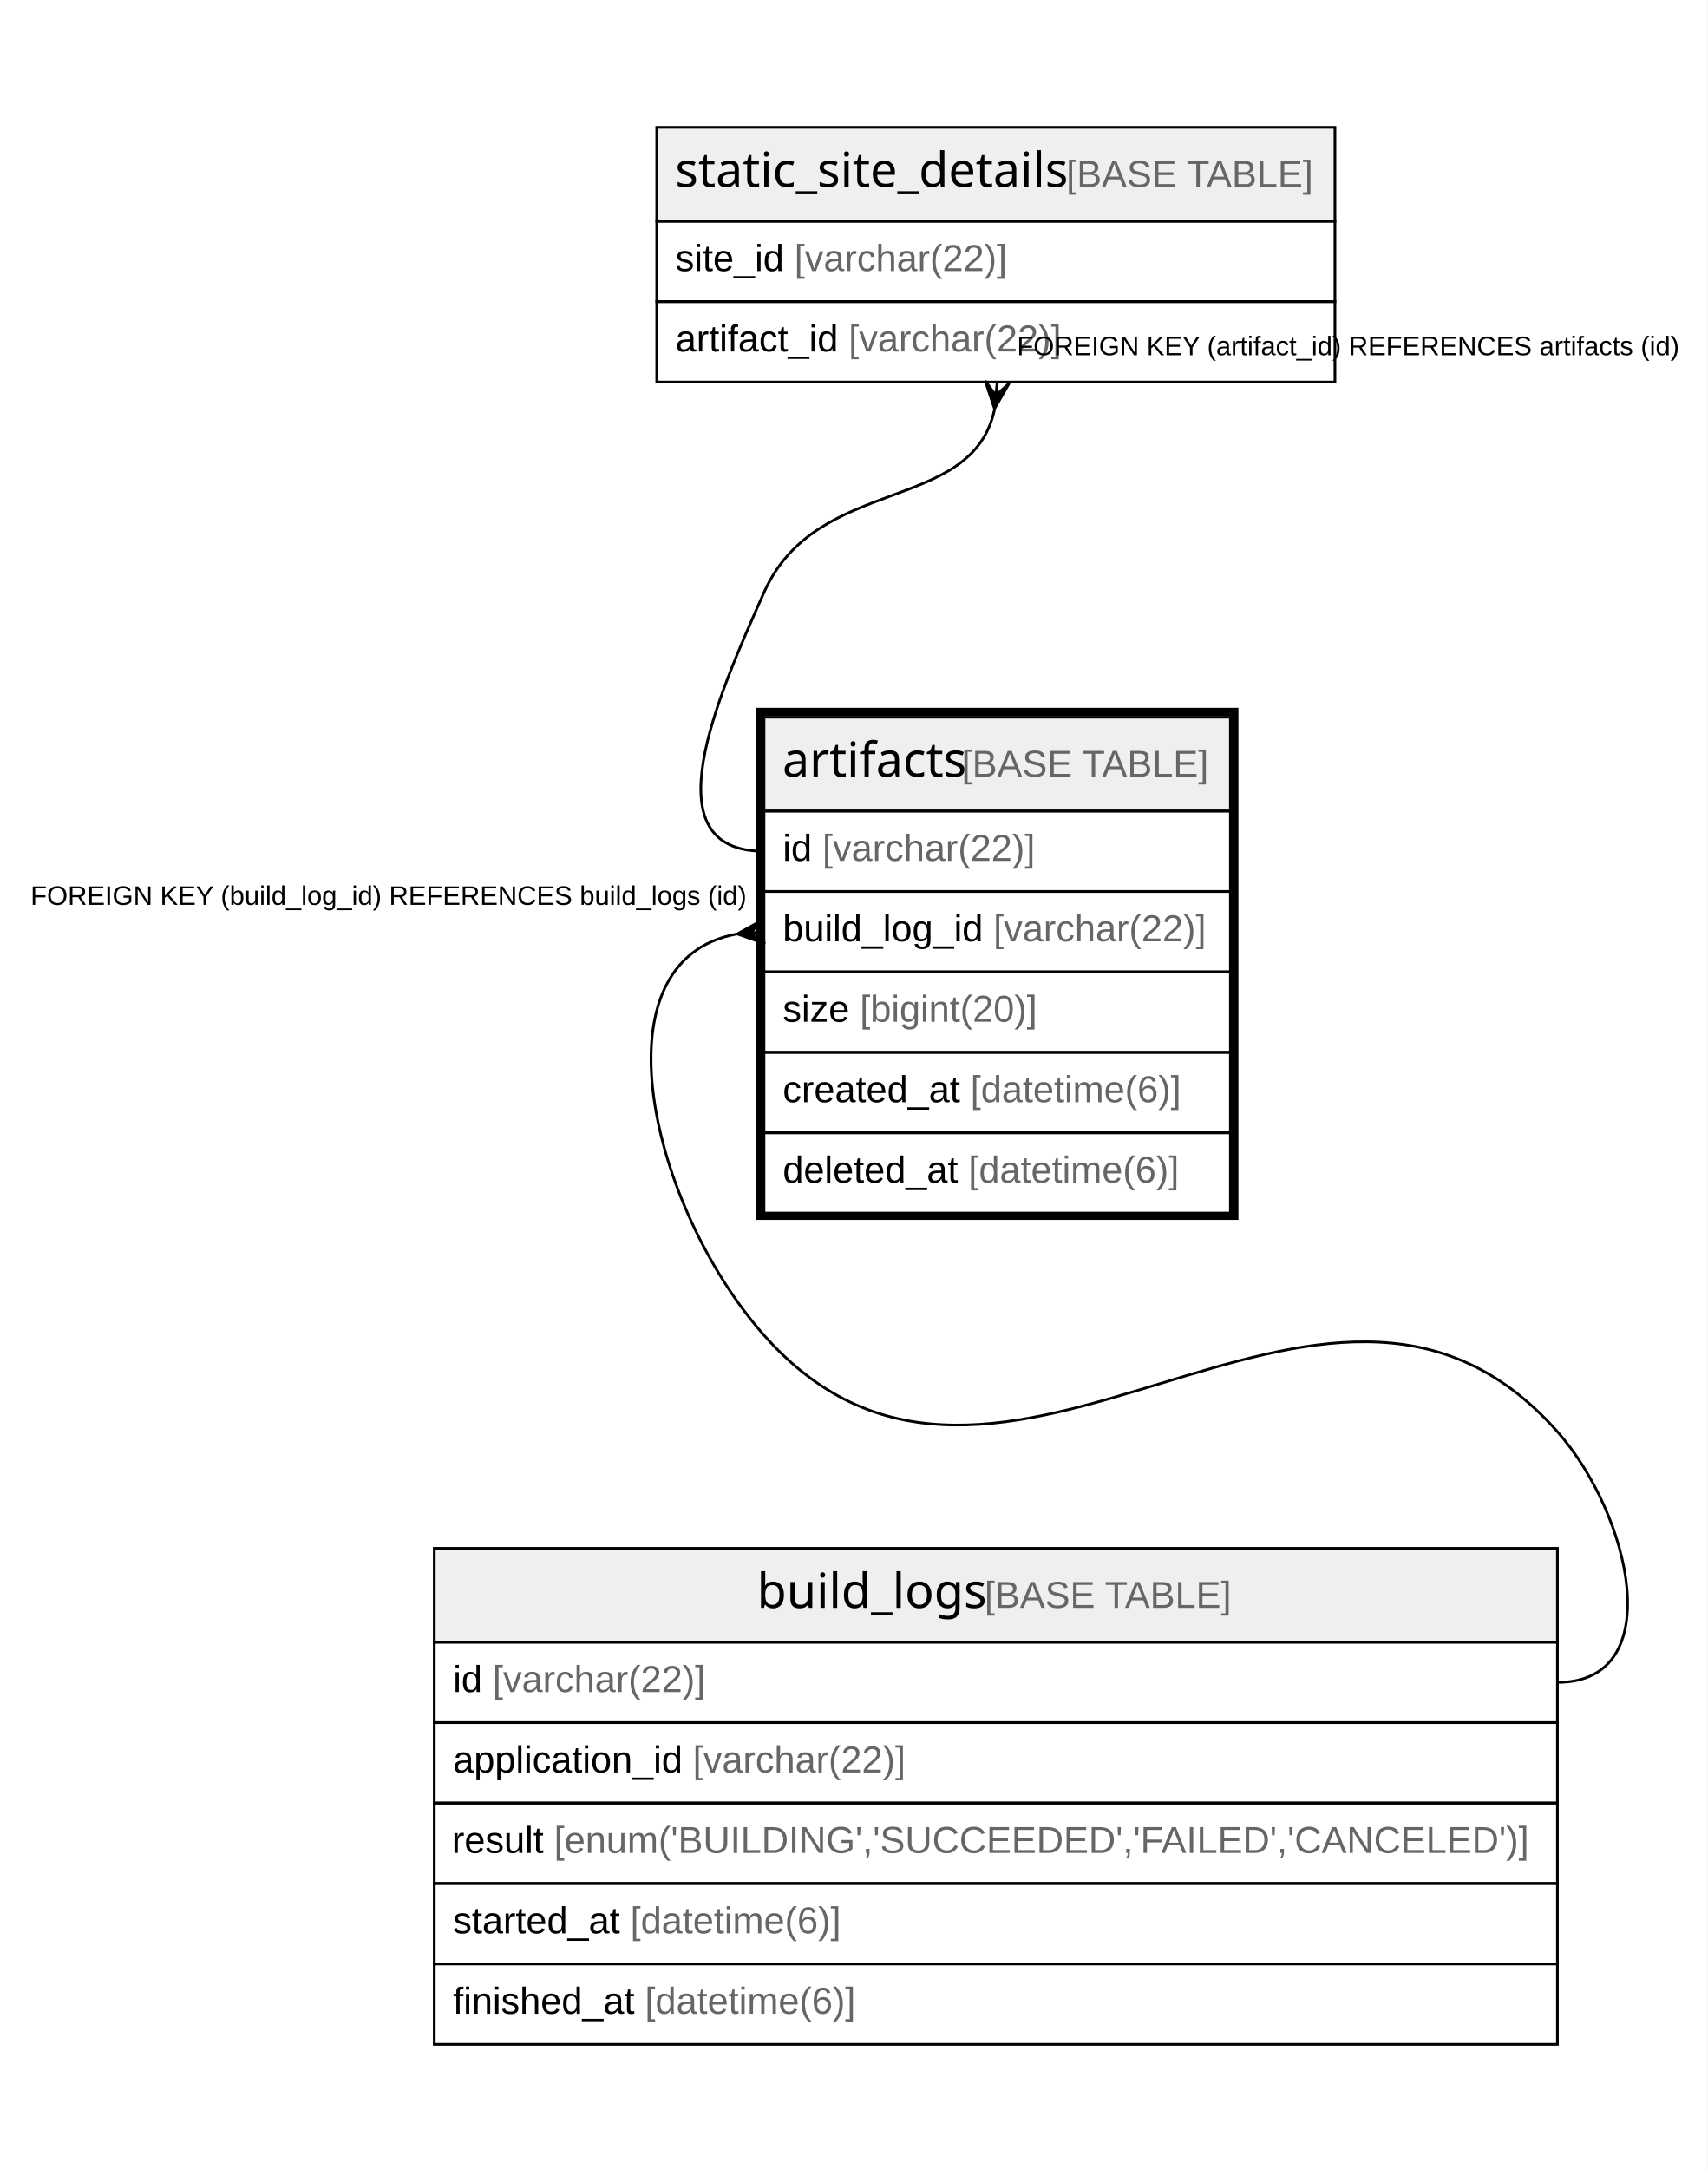
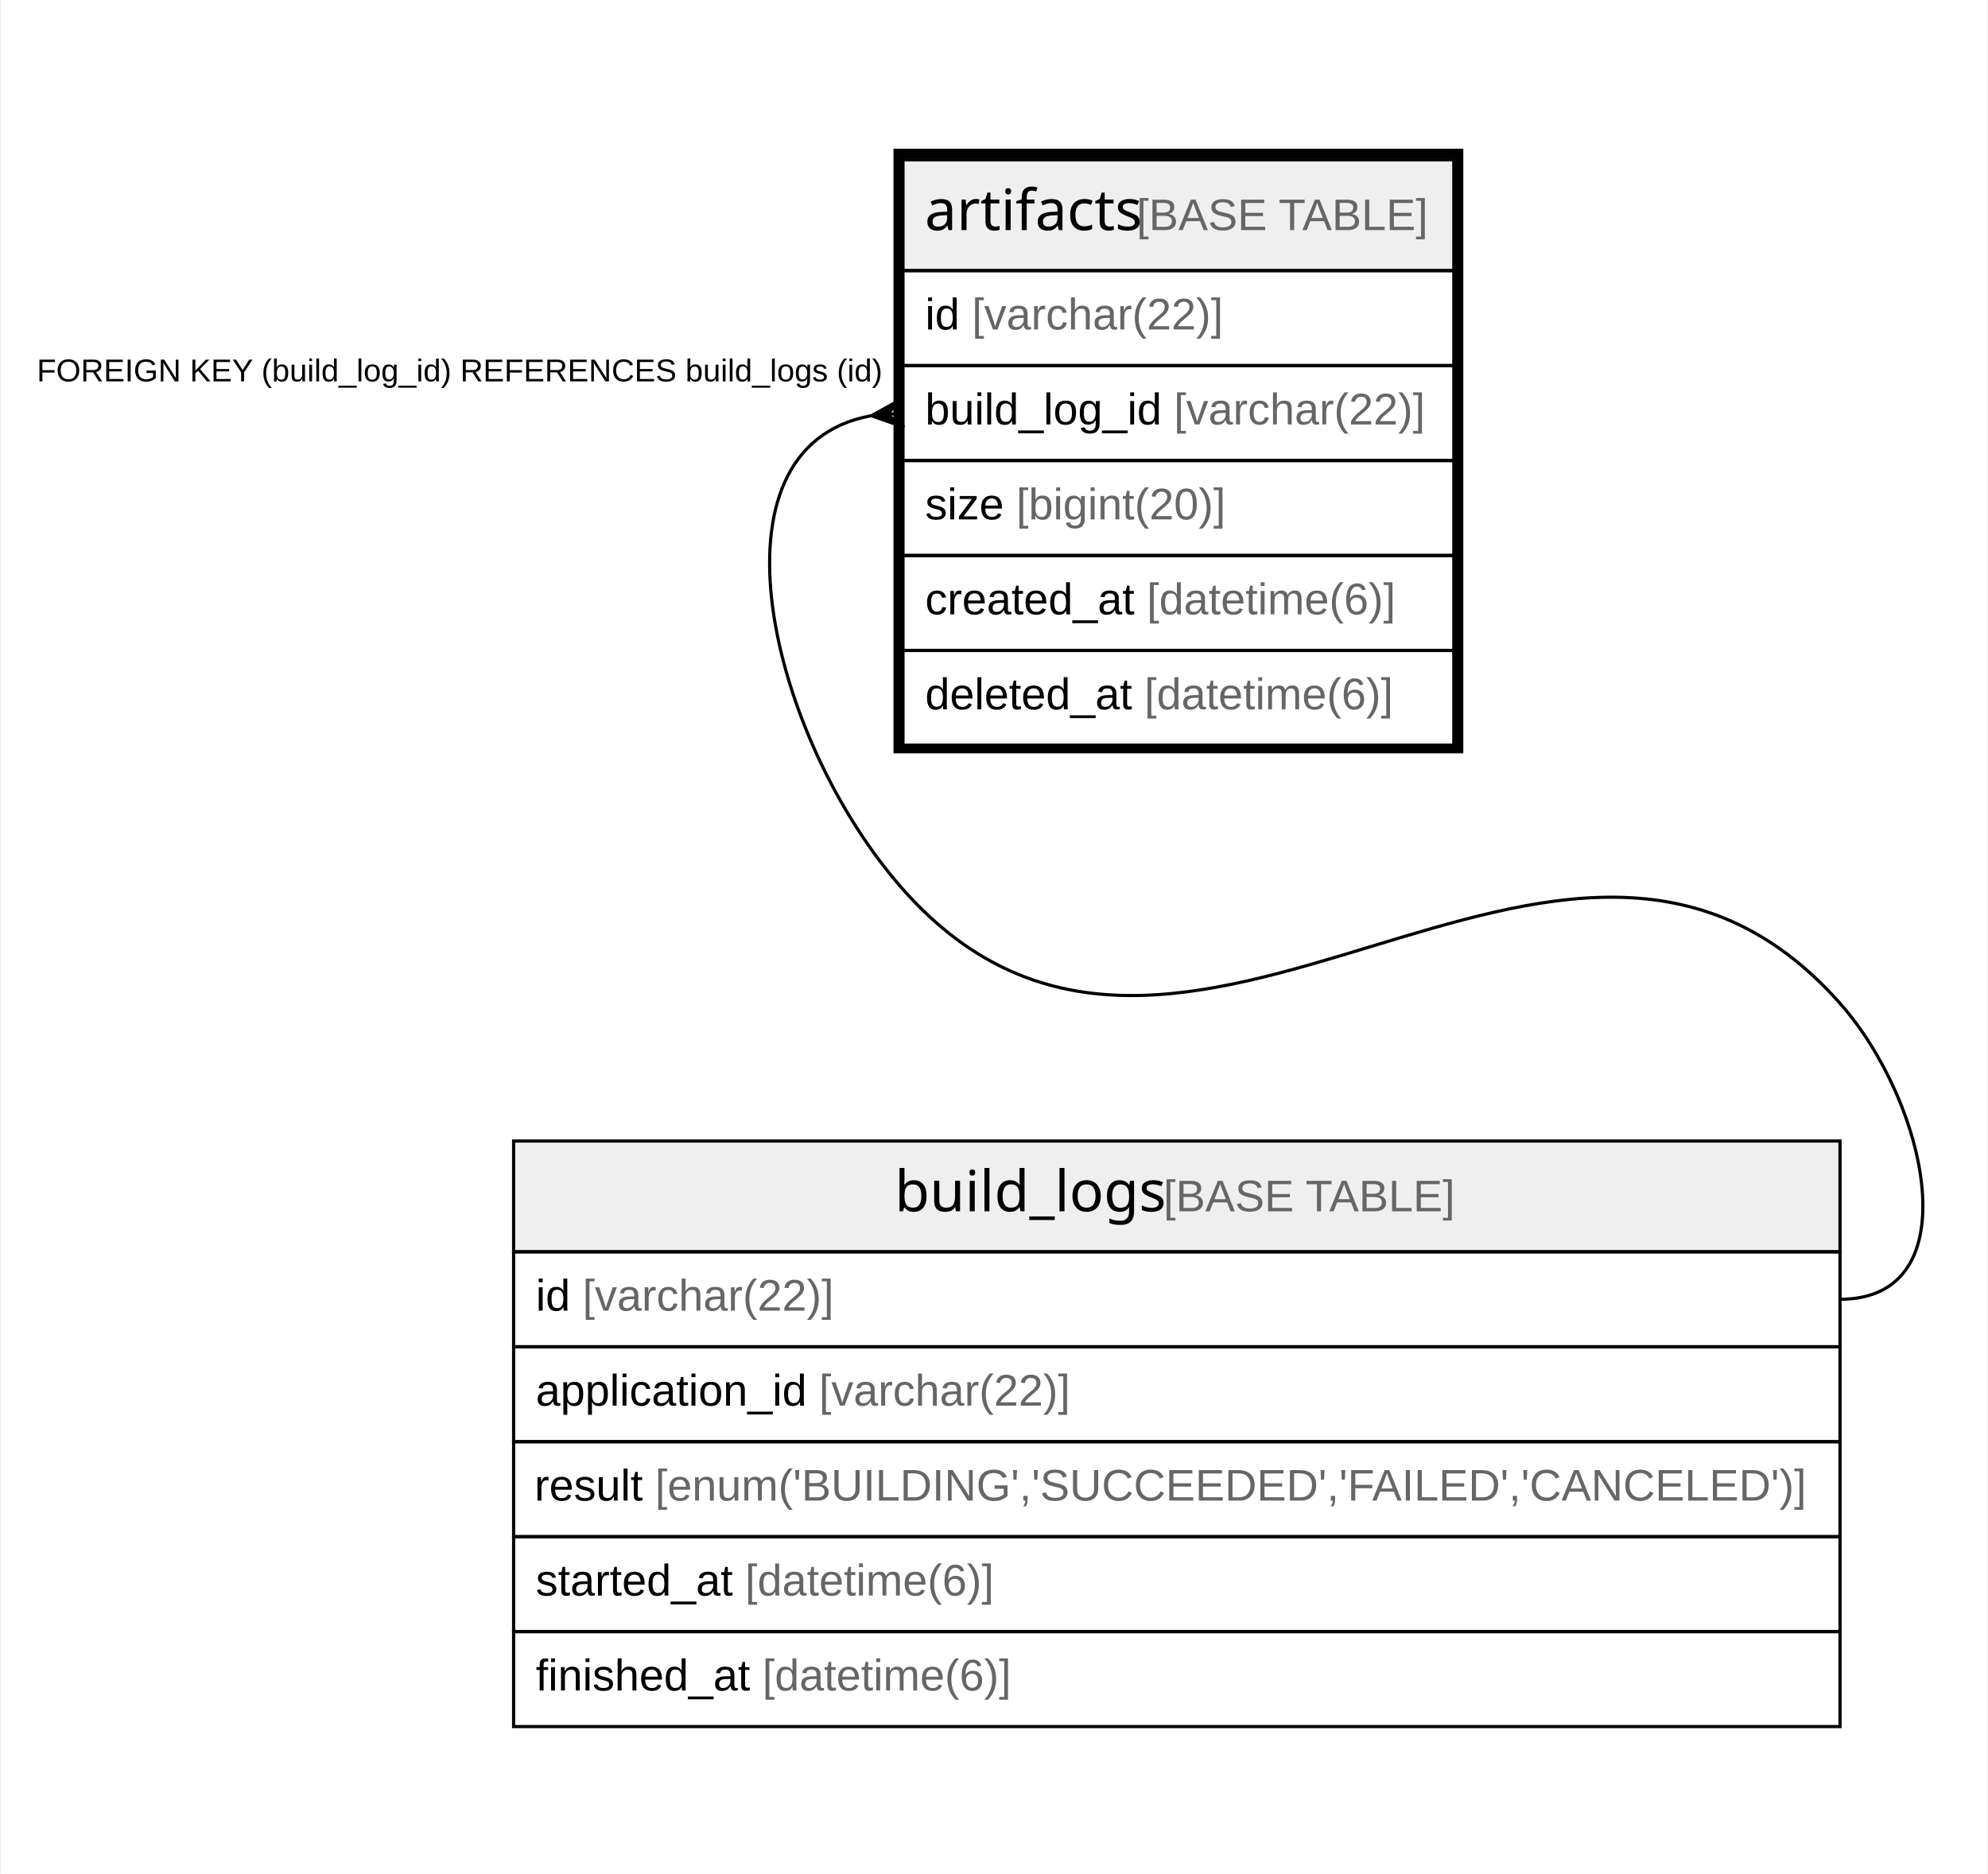
- <svg xmlns="http://www.w3.org/2000/svg" width="637pt" height="809pt" viewBox="0.00 0.00 637.00 809.00">
-   <g id="graph0" class="graph" transform="scale(1 1) rotate(0) translate(4 805)">
-     <polygon fill="#ffffff" stroke="transparent" points="-4,4 -4,-805 633,-805 633,4 -4,4" />
+ <svg xmlns="http://www.w3.org/2000/svg" width="628pt" height="592pt" viewBox="0.00 0.00 627.50 592.00">
+   <g id="graph0" class="graph" transform="scale(1 1) rotate(0) translate(4 588)">
+     <polygon fill="#ffffff" stroke="transparent" points="-4,4 -4,-588 623.5,-588 623.5,4 -4,4" />
    <g id="node1" class="node">
      <polygon fill="#efefef" stroke="transparent" points="281,-502.5 281,-537.5 455,-537.5 455,-502.5 281,-502.5" />
      <polygon fill="none" stroke="#000000" points="281,-502.5 281,-537.5 455,-537.5 455,-502.5 281,-502.5" />
      <text text-anchor="start" x="287.87" y="-515.3" font-family="Arial Bold" font-size="18.00" fill="#000000">
                artifacts
            </text>
      <text text-anchor="start" x="350.876" y="-515.3" font-family="Arial" font-size="14.00" fill="#000000" />
      <text text-anchor="start" x="354.766" y="-515.3" font-family="Arial" font-size="14.00" fill="#666666">[BASE
                TABLE]
            </text>
      <polygon fill="none" stroke="#000000" points="281,-472.5 281,-502.5 455,-502.5 455,-472.5 281,-472.5" />
      <text text-anchor="start" x="288" y="-483.9" font-family="Arial" font-size="14.00" fill="#000000">id</text>
      <text text-anchor="start" x="302.78" y="-483.9" font-family="Arial" font-size="14.00" fill="#666666">
                [varchar(22)]
            </text>
      <polygon fill="none" stroke="#000000" points="281,-442.5 281,-472.5 455,-472.5 455,-442.5 281,-442.5" />
      <text text-anchor="start" x="288" y="-453.9" font-family="Arial" font-size="14.00" fill="#000000">
                build_log_id
            </text>
      <text text-anchor="start" x="366.578" y="-453.9" font-family="Arial" font-size="14.00" fill="#666666">
                [varchar(22)]
            </text>
      <polygon fill="none" stroke="#000000" points="281,-412.5 281,-442.5 455,-442.5 455,-412.5 281,-412.5" />
      <text text-anchor="start" x="288" y="-423.9" font-family="Arial" font-size="14.00" fill="#000000">size
            </text>
      <text text-anchor="start" x="316.78" y="-423.9" font-family="Arial" font-size="14.00" fill="#666666">
                [bigint(20)]
            </text>
      <polygon fill="none" stroke="#000000" points="281,-382.5 281,-412.5 455,-412.5 455,-382.5 281,-382.5" />
      <text text-anchor="start" x="288" y="-393.9" font-family="Arial" font-size="14.00" fill="#000000">
                created_at
            </text>
      <text text-anchor="start" x="358.028" y="-393.9" font-family="Arial" font-size="14.00" fill="#666666">
                [datetime(6)]
            </text>
      <polygon fill="none" stroke="#000000" points="281,-352.5 281,-382.5 455,-382.5 455,-352.5 281,-352.5" />
      <text text-anchor="start" x="288" y="-363.9" font-family="Arial" font-size="14.00" fill="#000000">
                deleted_at
            </text>
      <text text-anchor="start" x="357.257" y="-363.9" font-family="Arial" font-size="14.00" fill="#666666">
                [datetime(6)]
            </text>
      <polygon fill="none" stroke="#000000" stroke-width="3" points="279.5,-351.5 279.5,-539.5 456.5,-539.5 456.5,-351.5 279.5,-351.5" />
    </g>
-     <g id="node3" class="node">
+     <g id="node2" class="node">
      <polygon fill="#efefef" stroke="transparent" points="158,-192.5 158,-227.5 577,-227.5 577,-192.5 158,-192.5" />
      <polygon fill="none" stroke="#000000" points="158,-192.5 158,-227.5 577,-227.5 577,-192.5 158,-192.5" />
      <text text-anchor="start" x="278.363" y="-205.3" font-family="Arial Bold" font-size="18.00" fill="#000000">
                build_logs
            </text>
      <text text-anchor="start" x="359.383" y="-205.3" font-family="Arial" font-size="14.00" fill="#000000" />
      <text text-anchor="start" x="363.274" y="-205.3" font-family="Arial" font-size="14.00" fill="#666666">[BASE
                TABLE]
            </text>
      <polygon fill="none" stroke="#000000" points="158,-162.5 158,-192.5 577,-192.5 577,-162.5 158,-162.5" />
      <text text-anchor="start" x="165" y="-173.9" font-family="Arial" font-size="14.00" fill="#000000">id</text>
      <text text-anchor="start" x="179.78" y="-173.9" font-family="Arial" font-size="14.00" fill="#666666">
                [varchar(22)]
            </text>
      <polygon fill="none" stroke="#000000" points="158,-132.5 158,-162.5 577,-162.5 577,-132.5 158,-132.5" />
      <text text-anchor="start" x="165" y="-143.9" font-family="Arial" font-size="14.00" fill="#000000">
                application_id
            </text>
      <text text-anchor="start" x="254.468" y="-143.9" font-family="Arial" font-size="14.00" fill="#666666">
                [varchar(22)]
            </text>
      <polygon fill="none" stroke="#000000" points="158,-102.5 158,-132.5 577,-132.5 577,-102.5 158,-102.5" />
      <text text-anchor="start" x="164.574" y="-113.9" font-family="Arial" font-size="14.00" fill="#000000">
                result
            </text>
      <text text-anchor="start" x="202.688" y="-113.9" font-family="Arial" font-size="14.00" fill="#666666">
                [enum('BUILDING','SUCCEEDED','FAILED','CANCELED')]
            </text>
      <polygon fill="none" stroke="#000000" points="158,-72.5 158,-102.5 577,-102.5 577,-72.5 158,-72.5" />
      <text text-anchor="start" x="165" y="-83.9" font-family="Arial" font-size="14.00" fill="#000000">
                started_at
            </text>
      <text text-anchor="start" x="231.136" y="-83.9" font-family="Arial" font-size="14.00" fill="#666666">
                [datetime(6)]
            </text>
      <polygon fill="none" stroke="#000000" points="158,-42.5 158,-72.5 577,-72.5 577,-42.5 158,-42.5" />
      <text text-anchor="start" x="165" y="-53.9" font-family="Arial" font-size="14.00" fill="#000000">
                finished_at
            </text>
      <text text-anchor="start" x="236.581" y="-53.9" font-family="Arial" font-size="14.00" fill="#666666">
                [datetime(6)]
            </text>
    </g>
-     <g id="edge2" class="edge">
+     <g id="edge1" class="edge">
      <path fill="none" stroke="#000000" d="M270.817,-456.624C216.642,-446.666 239.075,-354.333 281,-307 368.87,-207.795 489.13,-370.205 577,-271 604.553,-239.893 618.556,-177.5 577,-177.5" />
      <polygon fill="#000000" stroke="#000000" points="271.037,-456.642 280.614,-461.983 276.018,-457.071 281,-457.5 281,-457.5 281,-457.5 276.018,-457.071 281.386,-453.017 271.037,-456.642 271.037,-456.642" />
      <text text-anchor="start" x="7.381" y="-467.5" font-family="Arial" font-size="10.00" fill="#000000">FOREIGN
                KEY (build_log_id) REFERENCES build_logs (id)
            </text>
    </g>
-     <g id="node2" class="node">
-       <polygon fill="#efefef" stroke="transparent" points="241,-722.5 241,-757.5 494,-757.5 494,-722.5 241,-722.5" />
-       <polygon fill="none" stroke="#000000" points="241,-722.5 241,-757.5 494,-757.5 494,-722.5 241,-722.5" />
-       <text text-anchor="start" x="247.859" y="-735.3" font-family="Arial Bold" font-size="18.00" fill="#000000">
-                 static_site_details
-             </text>
-       <text text-anchor="start" x="389.888" y="-735.3" font-family="Arial" font-size="14.00" fill="#000000" />
-       <text text-anchor="start" x="393.778" y="-735.3" font-family="Arial" font-size="14.00" fill="#666666">[BASE
-                 TABLE]
-             </text>
-       <polygon fill="none" stroke="#000000" points="241,-692.5 241,-722.5 494,-722.5 494,-692.5 241,-692.5" />
-       <text text-anchor="start" x="248" y="-703.9" font-family="Arial" font-size="14.00" fill="#000000">site_id
-             </text>
-       <text text-anchor="start" x="292.342" y="-703.9" font-family="Arial" font-size="14.00" fill="#666666">
-                 [varchar(22)]
-             </text>
-       <polygon fill="none" stroke="#000000" points="241,-662.5 241,-692.5 494,-692.5 494,-662.5 241,-662.5" />
-       <text text-anchor="start" x="248" y="-673.9" font-family="Arial" font-size="14.00" fill="#000000">
-                 artifact_id
-             </text>
-       <text text-anchor="start" x="312.567" y="-673.9" font-family="Arial" font-size="14.00" fill="#666666">
-                 [varchar(22)]
-             </text>
-     </g>
-     <g id="edge1" class="edge">
-       <path fill="none" stroke="#000000" d="M366.957,-652.056C358.473,-613.183 300.588,-628.057 281,-584 263.576,-544.81 238.111,-487.5 281,-487.5" />
-       <polygon fill="#000000" stroke="#000000" points="367.006,-652.549 363.522,-662.947 367.503,-657.525 368,-662.5 368,-662.5 368,-662.5 367.503,-657.525 372.478,-662.053 367.006,-652.549 367.006,-652.549" />
-       <text text-anchor="start" x="375.389" y="-672.5" font-family="Arial" font-size="10.00" fill="#000000">
-                 FOREIGN KEY (artifact_id) REFERENCES artifacts (id)
-             </text>
-     </g>
  </g>
</svg>
